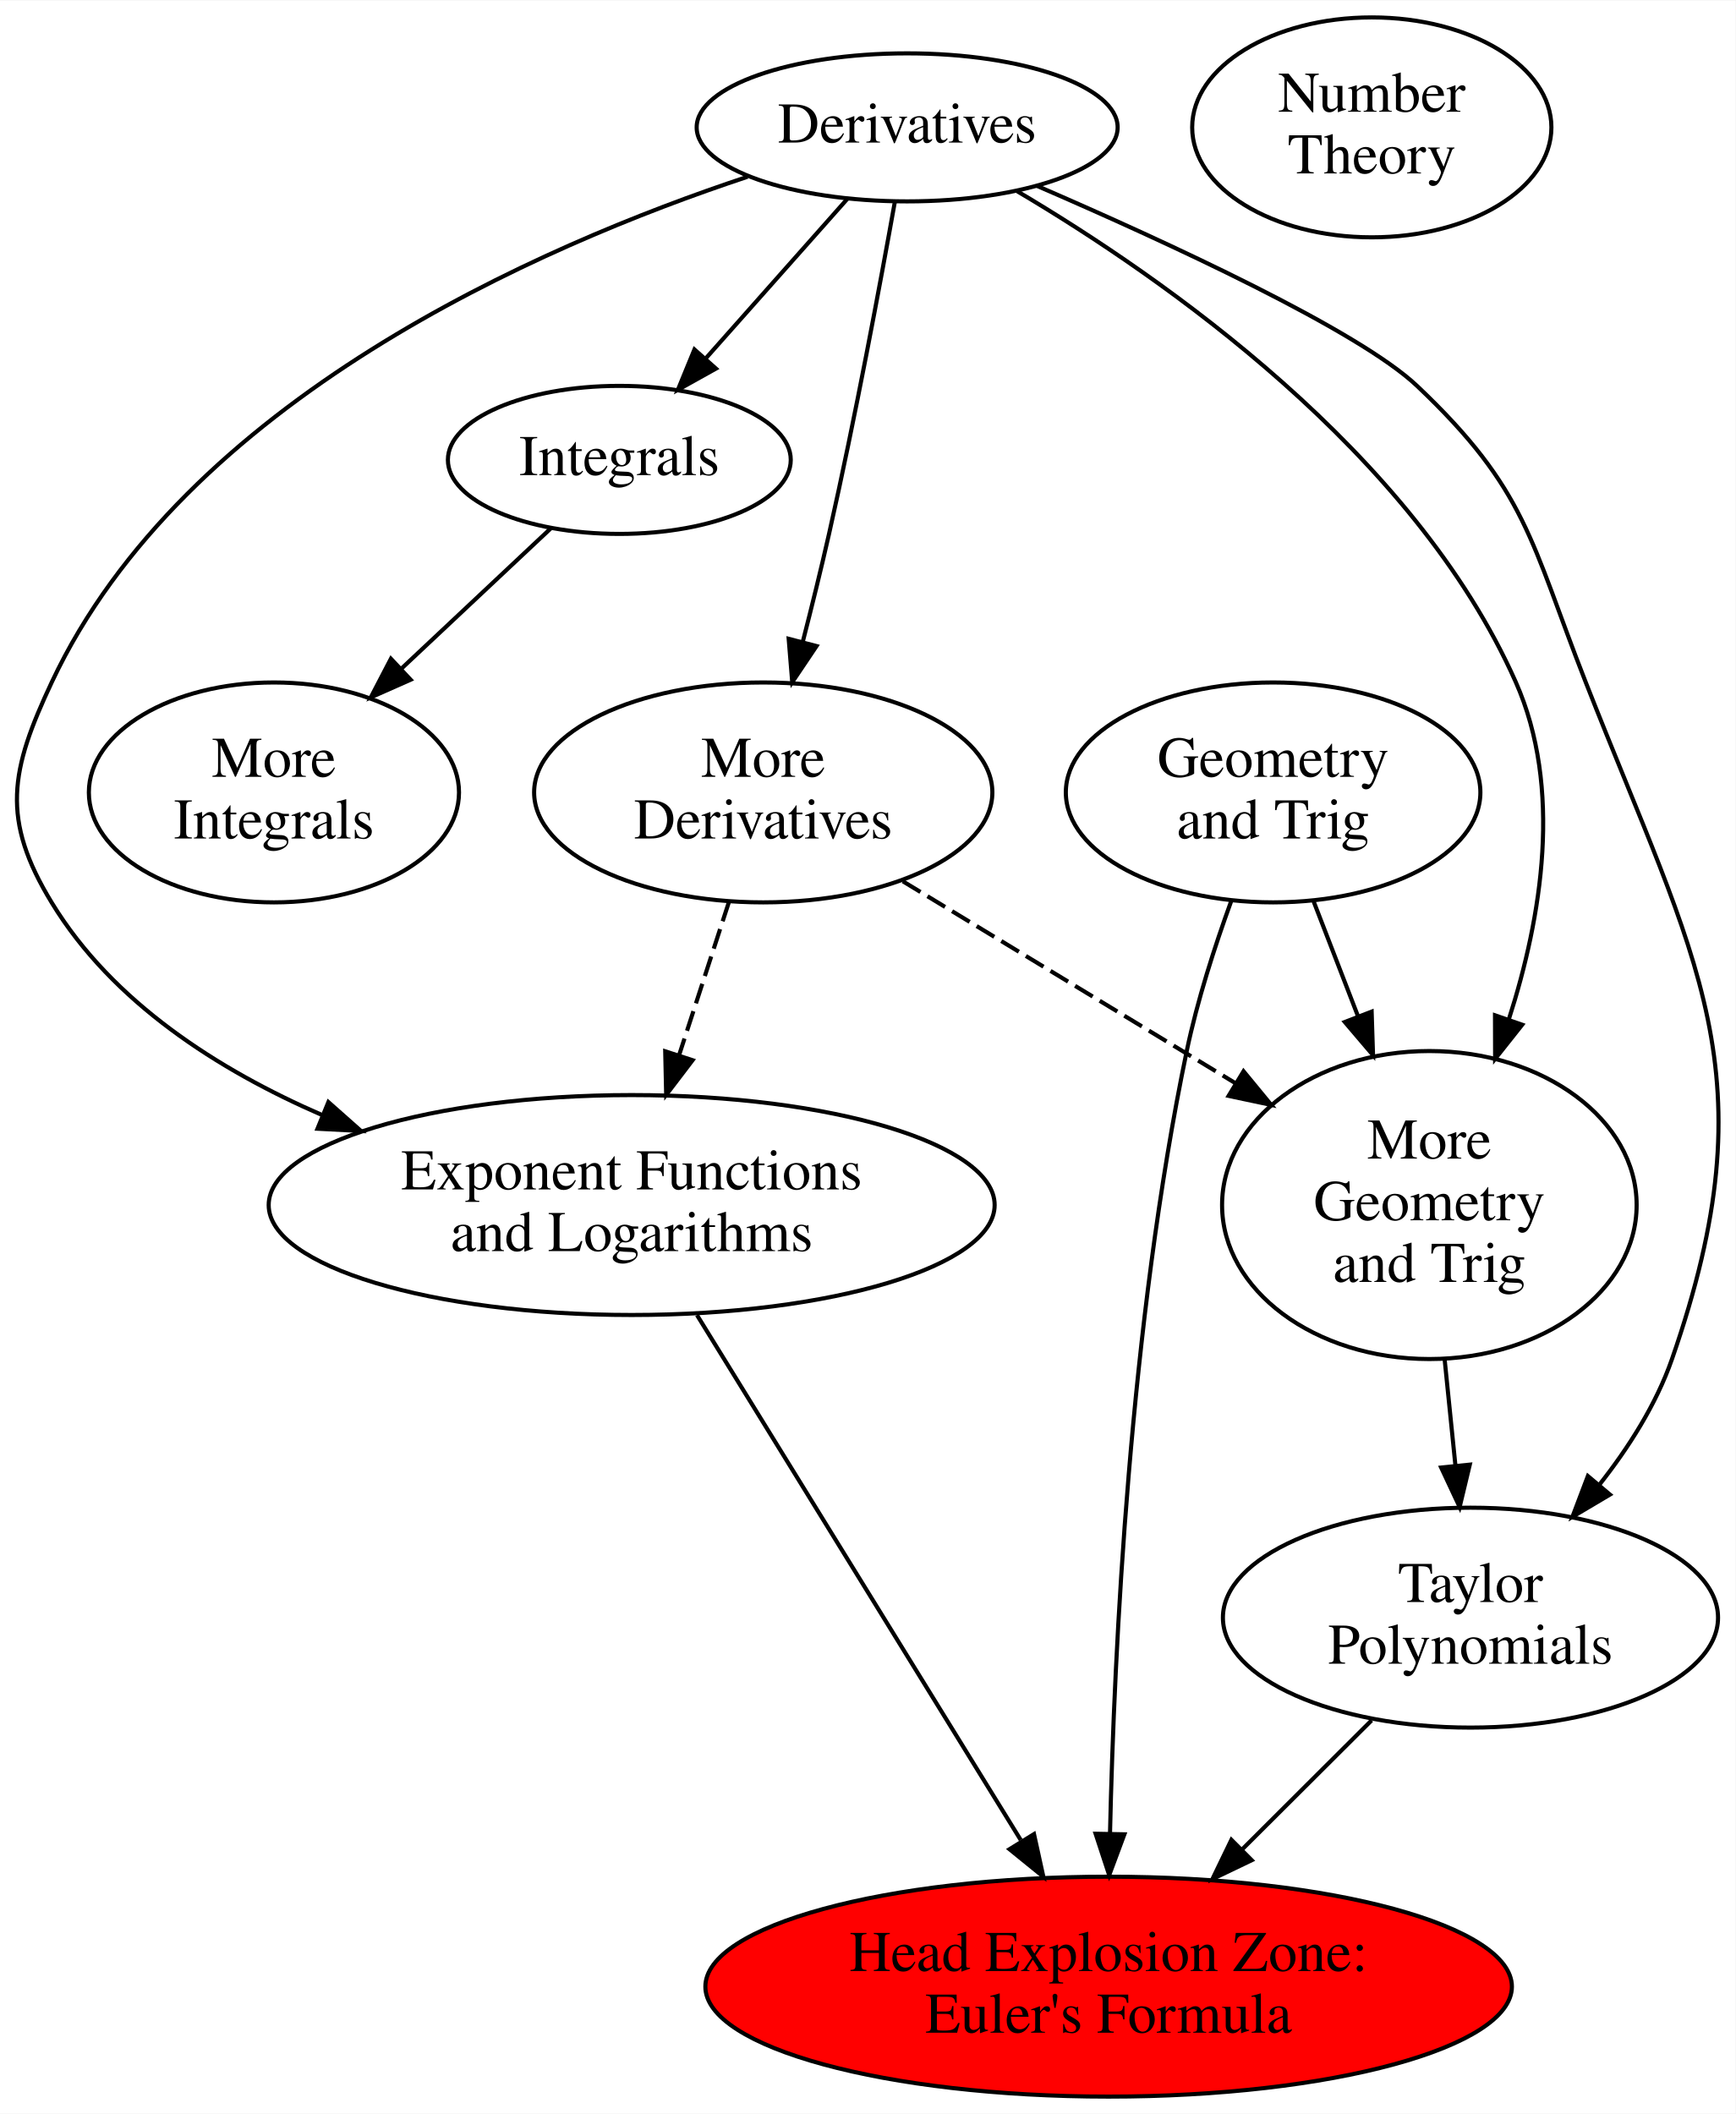
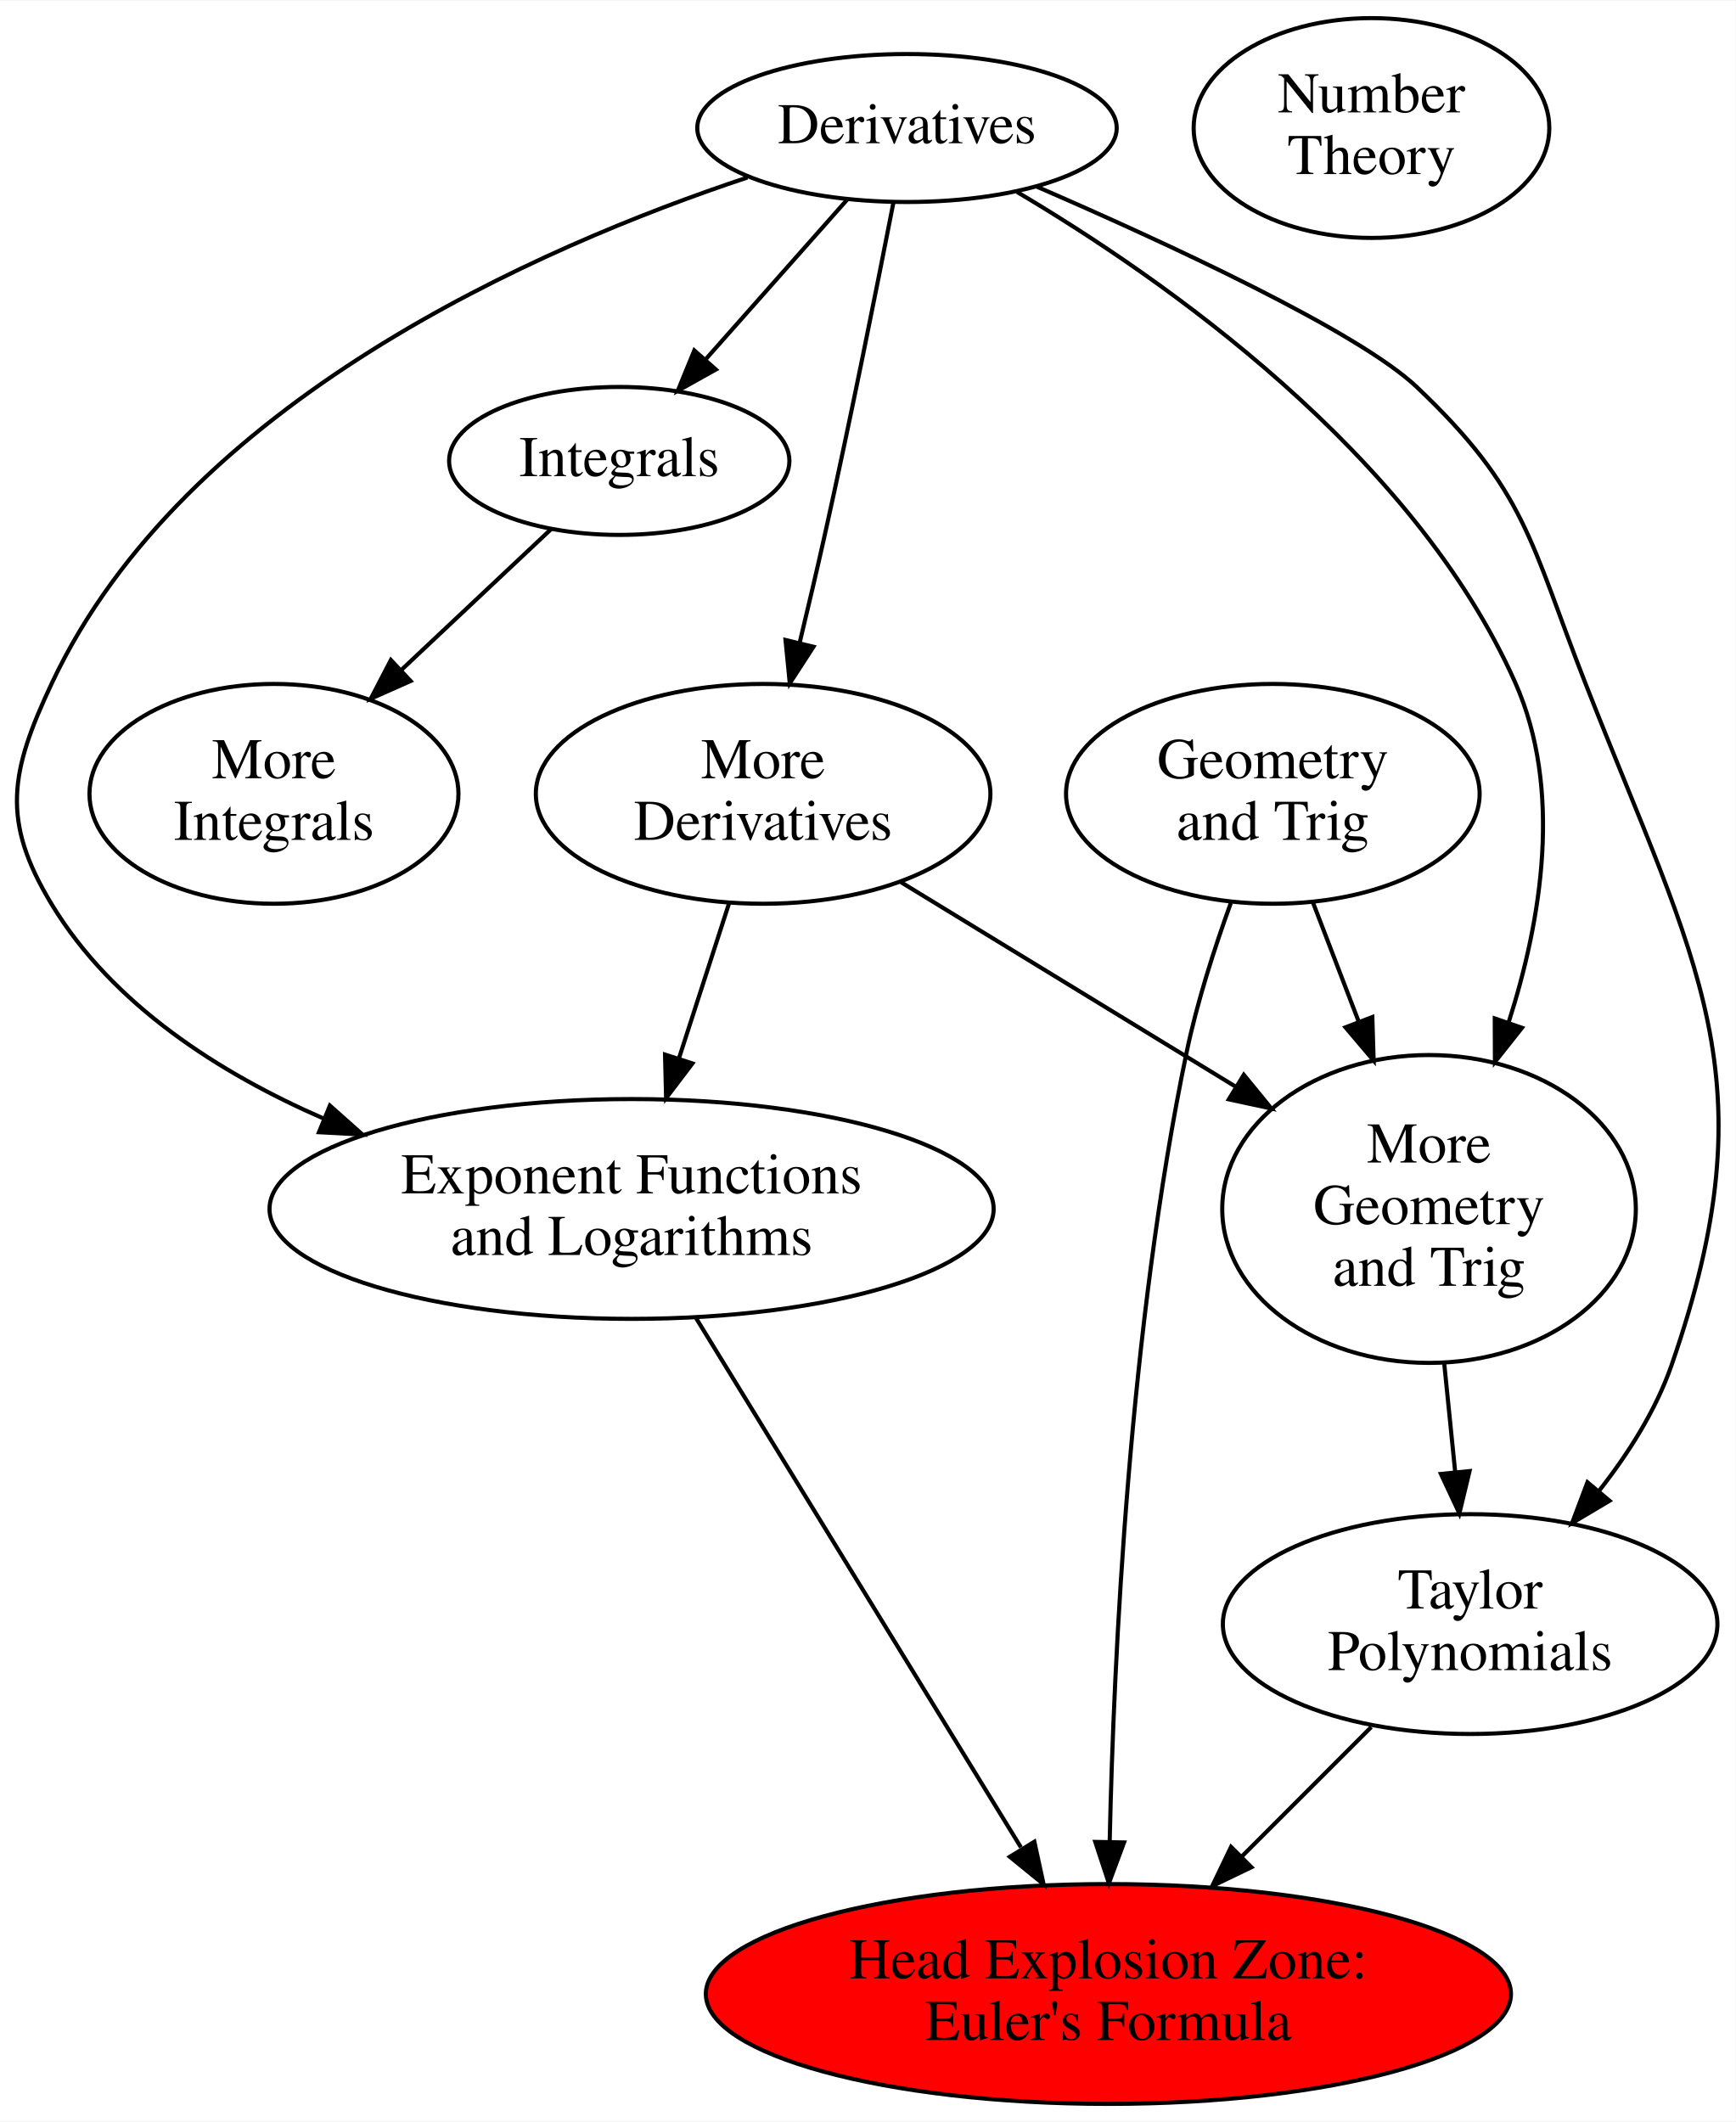
- <svg xmlns="http://www.w3.org/2000/svg" width="422pt" height="514pt" viewBox="0.00 0.00 422.10 513.91">
-   <g id="graph0" class="graph" transform="scale(1 1) rotate(0) translate(4 509.914)">
-     <polygon fill="white" stroke="none" points="-4,4 -4,-509.914 418.101,-509.914 418.101,4 -4,4" />
+ <svg xmlns="http://www.w3.org/2000/svg" width="422pt" height="516pt" viewBox="0.00 0.00 422.24 516.00">
+   <g id="graph0" class="graph" transform="scale(1 1) rotate(0) translate(4 512)">
+     <polygon fill="white" stroke="none" points="-4,4 -4,-512 418.241,-512 418.241,4 -4,4" />
    <g id="node1" class="node">
-       <ellipse fill="none" stroke="black" cx="216.621" cy="-479.044" rx="51.191" ry="18" />
-       <text text-anchor="middle" x="216.621" y="-475.344" font-family="Times,serif" font-size="14.00">Derivatives</text>
+       <ellipse fill="none" stroke="black" cx="216.65" cy="-481" rx="51.019" ry="18" />
+       <text text-anchor="middle" x="216.65" y="-477.3" font-family="Times,serif" font-size="14.00">Derivatives</text>
    </g>
    <g id="node4" class="node">
-       <ellipse fill="none" stroke="black" cx="146.621" cy="-398.174" rx="41.693" ry="18" />
-       <text text-anchor="middle" x="146.621" y="-394.474" font-family="Times,serif" font-size="14.00">Integrals</text>
+       <ellipse fill="none" stroke="black" cx="146.65" cy="-400" rx="41.394" ry="18" />
+       <text text-anchor="middle" x="146.65" y="-396.3" font-family="Times,serif" font-size="14.00">Integrals</text>
    </g>
    <g id="edge8" class="edge">
-       <path fill="none" stroke="black" d="M202.117,-461.702C192.197,-450.524 178.884,-435.524 167.784,-423.018" />
-       <polygon fill="black" stroke="black" points="170.123,-420.381 160.867,-415.225 164.888,-425.027 170.123,-420.381" />
+       <path fill="none" stroke="black" d="M202.146,-463.631C192.225,-452.435 178.912,-437.41 167.812,-424.884" />
+       <polygon fill="black" stroke="black" points="170.147,-422.241 160.896,-417.078 164.908,-426.883 170.147,-422.241" />
    </g>
    <g id="node6" class="node">
-       <ellipse fill="none" stroke="black" cx="181.621" cy="-317.304" rx="55.723" ry="26.741" />
-       <text text-anchor="middle" x="181.621" y="-321.104" font-family="Times,serif" font-size="14.00">More</text>
-       <text text-anchor="middle" x="181.621" y="-306.104" font-family="Times,serif" font-size="14.00">Derivatives</text>
+       <ellipse fill="none" stroke="black" cx="181.65" cy="-319" rx="55.294" ry="26.741" />
+       <text text-anchor="middle" x="181.65" y="-322.8" font-family="Times,serif" font-size="14.00">More</text>
+       <text text-anchor="middle" x="181.65" y="-307.8" font-family="Times,serif" font-size="14.00">Derivatives</text>
+     </g>
+     <g id="edge2" class="edge">
+       <path fill="none" stroke="black" d="M213.367,-462.964C209.548,-443.384 202.96,-410.304 196.65,-382 194.745,-373.454 192.586,-364.273 190.511,-355.665" />
+       <polygon fill="black" stroke="black" points="193.899,-354.784 188.135,-345.894 187.097,-356.438 193.899,-354.784" />
+     </g>
+     <g id="node7" class="node">
+       <ellipse fill="none" stroke="black" cx="343.65" cy="-218" rx="50.307" ry="37.453" />
+       <text text-anchor="middle" x="343.65" y="-229.3" font-family="Times,serif" font-size="14.00">More</text>
+       <text text-anchor="middle" x="343.65" y="-214.3" font-family="Times,serif" font-size="14.00">Geometry</text>
+       <text text-anchor="middle" x="343.65" y="-199.3" font-family="Times,serif" font-size="14.00">and Trig</text>
+     </g>
+     <g id="edge3" class="edge">
+       <path fill="none" stroke="black" d="M243.427,-465.437C278.892,-444.429 339.844,-401.923 364.65,-346 376.169,-320.03 371.07,-288.535 363.016,-263.407" />
+       <polygon fill="black" stroke="black" points="366.258,-262.073 359.684,-253.764 359.642,-264.359 366.258,-262.073" />
+     </g>
+     <g id="node8" class="node">
+       <ellipse fill="none" stroke="black" cx="149.65" cy="-218" rx="88.083" ry="26.741" />
+       <text text-anchor="middle" x="149.65" y="-221.8" font-family="Times,serif" font-size="14.00">Exponent Functions</text>
+       <text text-anchor="middle" x="149.65" y="-206.8" font-family="Times,serif" font-size="14.00">and Logarithms</text>
+     </g>
+     <g id="edge7" class="edge">
+       <path fill="none" stroke="black" d="M177.836,-468.963C127.077,-452.092 40.834,-414.41 8.65,-346 -1.567,-324.283 -3.824,-312.504 8.65,-292 23.451,-267.67 49.27,-251.088 74.802,-239.964" />
+       <polygon fill="black" stroke="black" points="76.259,-243.149 84.175,-236.108 73.596,-236.675 76.259,-243.149" />
+     </g>
+     <g id="node9" class="node">
+       <ellipse fill="none" stroke="black" cx="353.65" cy="-117" rx="60.156" ry="26.741" />
+       <text text-anchor="middle" x="353.65" y="-120.8" font-family="Times,serif" font-size="14.00">Taylor</text>
+       <text text-anchor="middle" x="353.65" y="-105.8" font-family="Times,serif" font-size="14.00">Polynomials</text>
+     </g>
+     <g id="edge5" class="edge">
+       <path fill="none" stroke="black" d="M248.216,-466.739C280.033,-452.938 326.41,-431.491 340.65,-418 367.382,-392.674 368.215,-380.287 381.65,-346 408.78,-276.76 427.057,-250.246 402.65,-180 398.819,-168.974 392.122,-158.429 384.888,-149.263" />
+       <polygon fill="black" stroke="black" points="387.558,-147 378.451,-141.586 382.194,-151.497 387.558,-147" />
+     </g>
+     <g id="node2" class="node">
+       <ellipse fill="none" stroke="black" cx="305.65" cy="-319" rx="50.307" ry="26.741" />
+       <text text-anchor="middle" x="305.65" y="-322.8" font-family="Times,serif" font-size="14.00">Geometry</text>
+       <text text-anchor="middle" x="305.65" y="-307.8" font-family="Times,serif" font-size="14.00">and Trig</text>
+     </g>
+     <g id="edge1" class="edge">
+       <path fill="none" stroke="black" d="M315.436,-292.505C318.835,-283.648 322.754,-273.439 326.569,-263.5" />
+       <polygon fill="black" stroke="black" points="329.858,-264.698 330.174,-254.108 323.323,-262.19 329.858,-264.698" />
+     </g>
+     <g id="node10" class="node">
+       <ellipse fill="red" stroke="black" cx="265.65" cy="-27" rx="97.933" ry="26.741" />
+       <text text-anchor="middle" x="265.65" y="-30.8" font-family="Times,serif" font-size="14.00">Head Explosion Zone:</text>
+       <text text-anchor="middle" x="265.65" y="-15.8" font-family="Times,serif" font-size="14.00">Euler's Formula</text>
+     </g>
+     <g id="edge10" class="edge">
+       <path fill="none" stroke="black" d="M295.431,-292.447C291.428,-281.408 287.193,-268.24 284.65,-256 270.773,-189.213 266.964,-109.429 265.96,-64.14" />
+       <polygon fill="black" stroke="black" points="269.456,-63.87 265.769,-53.937 262.457,-64.001 269.456,-63.87" />
+     </g>
+     <g id="node3" class="node">
+       <ellipse fill="none" stroke="black" cx="329.65" cy="-481" rx="43.263" ry="26.741" />
+       <text text-anchor="middle" x="329.65" y="-484.8" font-family="Times,serif" font-size="14.00">Number</text>
+       <text text-anchor="middle" x="329.65" y="-469.8" font-family="Times,serif" font-size="14.00">Theory</text>
+     </g>
+     <g id="node5" class="node">
+       <ellipse fill="none" stroke="black" cx="62.65" cy="-319" rx="44.884" ry="26.741" />
+       <text text-anchor="middle" x="62.65" y="-322.8" font-family="Times,serif" font-size="14.00">More</text>
+       <text text-anchor="middle" x="62.65" y="-307.8" font-family="Times,serif" font-size="14.00">Integrals</text>
+     </g>
+     <g id="edge9" class="edge">
+       <path fill="none" stroke="black" d="M130.054,-383.392C119.68,-373.636 105.994,-360.764 93.666,-349.17" />
+       <polygon fill="black" stroke="black" points="95.89,-346.457 86.207,-342.155 91.094,-351.556 95.89,-346.457" />
+     </g>
+     <g id="edge14" class="edge">
+       <path fill="none" stroke="none" d="M154.072,-382.246C157.624,-374.229 162.016,-364.316 166.243,-354.776" />
+       <polygon fill="none" stroke="none" points="169.526,-356.005 170.377,-345.445 163.126,-353.17 169.526,-356.005" />
+     </g>
+     <g id="edge13" class="edge">
+       <path fill="none" stroke="black" d="M215.216,-297.487C238.78,-283.087 270.614,-263.633 296.692,-247.697" />
+       <polygon fill="black" stroke="black" points="298.587,-250.64 305.295,-242.439 294.937,-244.667 298.587,-250.64" />
+     </g>
+     <g id="edge12" class="edge">
+       <path fill="none" stroke="black" d="M173.326,-292.247C169.614,-280.765 165.181,-267.048 161.159,-254.606" />
+       <polygon fill="black" stroke="black" points="164.449,-253.406 158.043,-244.968 157.789,-255.559 164.449,-253.406" />
+     </g>
+     <g id="edge4" class="edge">
+       <path fill="none" stroke="black" d="M347.345,-180.417C348.215,-171.802 349.142,-162.626 350.01,-154.035" />
+       <polygon fill="black" stroke="black" points="353.508,-154.225 351.031,-143.924 346.544,-153.522 353.508,-154.225" />
+     </g>
+     <g id="edge11" class="edge">
+       <path fill="none" stroke="black" d="M165.294,-191.511C185.704,-158.257 221.499,-99.935 244.365,-62.679" />
+       <polygon fill="black" stroke="black" points="247.635,-64.043 249.883,-53.689 241.669,-60.381 247.635,-64.043" />
    </g>
    <g id="edge6" class="edge">
-       <path fill="none" stroke="black" d="M213.641,-461.004C210.14,-441.426 203.997,-408.367 197.621,-380.174 195.686,-371.618 193.421,-362.446 191.213,-353.854" />
-       <polygon fill="black" stroke="black" points="194.581,-352.899 188.671,-344.106 187.807,-354.665 194.581,-352.899" />
-     </g>
-     <g id="node7" class="node">
-       <ellipse fill="none" stroke="black" cx="343.621" cy="-216.957" rx="50.41" ry="37.453" />
-       <text text-anchor="middle" x="343.621" y="-228.257" font-family="Times,serif" font-size="14.00">More</text>
-       <text text-anchor="middle" x="343.621" y="-213.257" font-family="Times,serif" font-size="14.00">Geometry</text>
-       <text text-anchor="middle" x="343.621" y="-198.257" font-family="Times,serif" font-size="14.00">and Trig</text>
-     </g>
-     <g id="edge2" class="edge">
-       <path fill="none" stroke="black" d="M243.398,-463.502C278.862,-442.522 339.813,-400.066 364.621,-344.174 376.078,-318.363 370.978,-287.062 362.939,-262.089" />
-       <polygon fill="black" stroke="black" points="366.199,-260.806 359.615,-252.506 359.586,-263.1 366.199,-260.806" />
-     </g>
-     <g id="node8" class="node">
-       <ellipse fill="none" stroke="black" cx="149.621" cy="-216.957" rx="88.277" ry="26.741" />
-       <text text-anchor="middle" x="149.621" y="-220.757" font-family="Times,serif" font-size="14.00">Exponent Functions</text>
-       <text text-anchor="middle" x="149.621" y="-205.757" font-family="Times,serif" font-size="14.00">and Logarithms</text>
-     </g>
-     <g id="edge7" class="edge">
-       <path fill="none" stroke="black" d="M177.805,-467.031C127.043,-450.192 40.796,-412.565 8.621,-344.174 -1.546,-322.561 -3.822,-310.821 8.621,-290.434 23.372,-266.267 49.034,-249.819 74.458,-238.789" />
-       <polygon fill="black" stroke="black" points="75.865,-241.995 83.793,-234.967 73.212,-235.517 75.865,-241.995" />
-     </g>
-     <g id="node9" class="node">
-       <ellipse fill="none" stroke="black" cx="353.621" cy="-116.61" rx="60.208" ry="26.741" />
-       <text text-anchor="middle" x="353.621" y="-120.41" font-family="Times,serif" font-size="14.00">Taylor</text>
-       <text text-anchor="middle" x="353.621" y="-105.41" font-family="Times,serif" font-size="14.00">Polynomials</text>
-     </g>
-     <g id="edge4" class="edge">
-       <path fill="none" stroke="black" d="M248.188,-464.817C280.004,-451.05 326.382,-429.653 340.621,-416.174 367.364,-390.858 368.176,-378.456 381.621,-344.174 408.563,-275.478 426.875,-249.17 402.621,-179.48 398.79,-168.471 392.093,-157.945 384.859,-148.799" />
-       <polygon fill="black" stroke="black" points="387.534,-146.542 378.421,-141.138 382.175,-151.045 387.534,-146.542" />
-     </g>
-     <g id="node2" class="node">
-       <ellipse fill="none" stroke="black" cx="305.621" cy="-317.304" rx="50.41" ry="26.741" />
-       <text text-anchor="middle" x="305.621" y="-321.104" font-family="Times,serif" font-size="14.00">Geometry</text>
-       <text text-anchor="middle" x="305.621" y="-306.104" font-family="Times,serif" font-size="14.00">and Trig</text>
-     </g>
-     <g id="edge1" class="edge">
-       <path fill="none" stroke="black" d="M315.506,-290.721C318.805,-282.184 322.584,-272.404 326.278,-262.841" />
-       <polygon fill="black" stroke="black" points="329.585,-263.995 329.924,-253.406 323.055,-261.472 329.585,-263.995" />
-     </g>
-     <g id="node10" class="node">
-       <ellipse fill="red" stroke="black" cx="265.621" cy="-26.87" rx="98.076" ry="26.741" />
-       <text text-anchor="middle" x="265.621" y="-30.67" font-family="Times,serif" font-size="14.00">Head Explosion Zone:</text>
-       <text text-anchor="middle" x="265.621" y="-15.67" font-family="Times,serif" font-size="14.00">Euler's Formula</text>
-     </g>
-     <g id="edge10" class="edge">
-       <path fill="none" stroke="black" d="M295.405,-290.805C291.402,-279.79 287.167,-266.649 284.621,-254.434 270.83,-188.252 266.988,-109.216 265.955,-64.149" />
-       <polygon fill="black" stroke="black" points="269.452,-63.919 265.758,-53.989 262.453,-64.055 269.452,-63.919" />
-     </g>
-     <g id="node3" class="node">
-       <ellipse fill="none" stroke="black" cx="329.621" cy="-479.044" rx="43.682" ry="26.741" />
-       <text text-anchor="middle" x="329.621" y="-482.844" font-family="Times,serif" font-size="14.00">Number</text>
-       <text text-anchor="middle" x="329.621" y="-467.844" font-family="Times,serif" font-size="14.00">Theory</text>
-     </g>
-     <g id="node5" class="node">
-       <ellipse fill="none" stroke="black" cx="62.621" cy="-317.304" rx="45.011" ry="26.741" />
-       <text text-anchor="middle" x="62.621" y="-321.104" font-family="Times,serif" font-size="14.00">More</text>
-       <text text-anchor="middle" x="62.621" y="-306.104" font-family="Times,serif" font-size="14.00">Integrals</text>
-     </g>
-     <g id="edge9" class="edge">
-       <path fill="none" stroke="black" d="M130.026,-381.591C119.652,-371.851 105.966,-359.001 93.638,-347.426" />
-       <polygon fill="black" stroke="black" points="95.865,-344.716 86.179,-340.422 91.073,-349.819 95.865,-344.716" />
-     </g>
-     <g id="edge14" class="edge">
-       <path fill="none" stroke="none" d="M154.044,-380.447C157.596,-372.444 161.987,-362.547 166.214,-353.023" />
-       <polygon fill="none" stroke="none" points="169.491,-354.266 170.348,-343.706 163.093,-351.427 169.491,-354.266" />
-     </g>
-     <g id="edge13" class="edge">
-       <path fill="none" stroke="black" stroke-dasharray="5,2" d="M215.582,-295.687C239.089,-281.416 270.684,-262.236 296.607,-246.498" />
-       <polygon fill="black" stroke="black" points="298.429,-249.487 305.161,-241.306 294.796,-243.503 298.429,-249.487" />
-     </g>
-     <g id="edge12" class="edge">
-       <path fill="none" stroke="black" stroke-dasharray="5,2" d="M173.297,-290.721C169.586,-279.314 165.152,-265.688 161.13,-253.328" />
-       <polygon fill="black" stroke="black" points="164.437,-252.179 158.015,-243.753 157.781,-254.345 164.437,-252.179" />
-     </g>
-     <g id="edge3" class="edge">
-       <path fill="none" stroke="black" d="M347.345,-179.336C348.196,-170.965 349.1,-162.074 349.949,-153.725" />
-       <polygon fill="black" stroke="black" points="353.457,-153.821 350.987,-143.518 346.493,-153.113 353.457,-153.821" />
-     </g>
-     <g id="edge11" class="edge">
-       <path fill="none" stroke="black" d="M165.507,-190.199C185.929,-157.087 221.462,-99.472 244.242,-62.536" />
-       <polygon fill="black" stroke="black" points="247.471,-63.967 249.741,-53.618 241.513,-60.293 247.471,-63.967" />
-     </g>
-     <g id="edge5" class="edge">
-       <path fill="none" stroke="black" d="M329.575,-91.635C319.911,-81.999 308.617,-70.739 298.233,-60.385" />
-       <polygon fill="black" stroke="black" points="300.421,-57.624 290.868,-53.042 295.478,-62.581 300.421,-57.624" />
+       <path fill="none" stroke="black" d="M329.603,-91.954C319.939,-82.29 308.646,-70.996 298.261,-60.611" />
+       <polygon fill="black" stroke="black" points="300.443,-57.843 290.897,-53.247 295.493,-62.793 300.443,-57.843" />
    </g>
  </g>
</svg>
